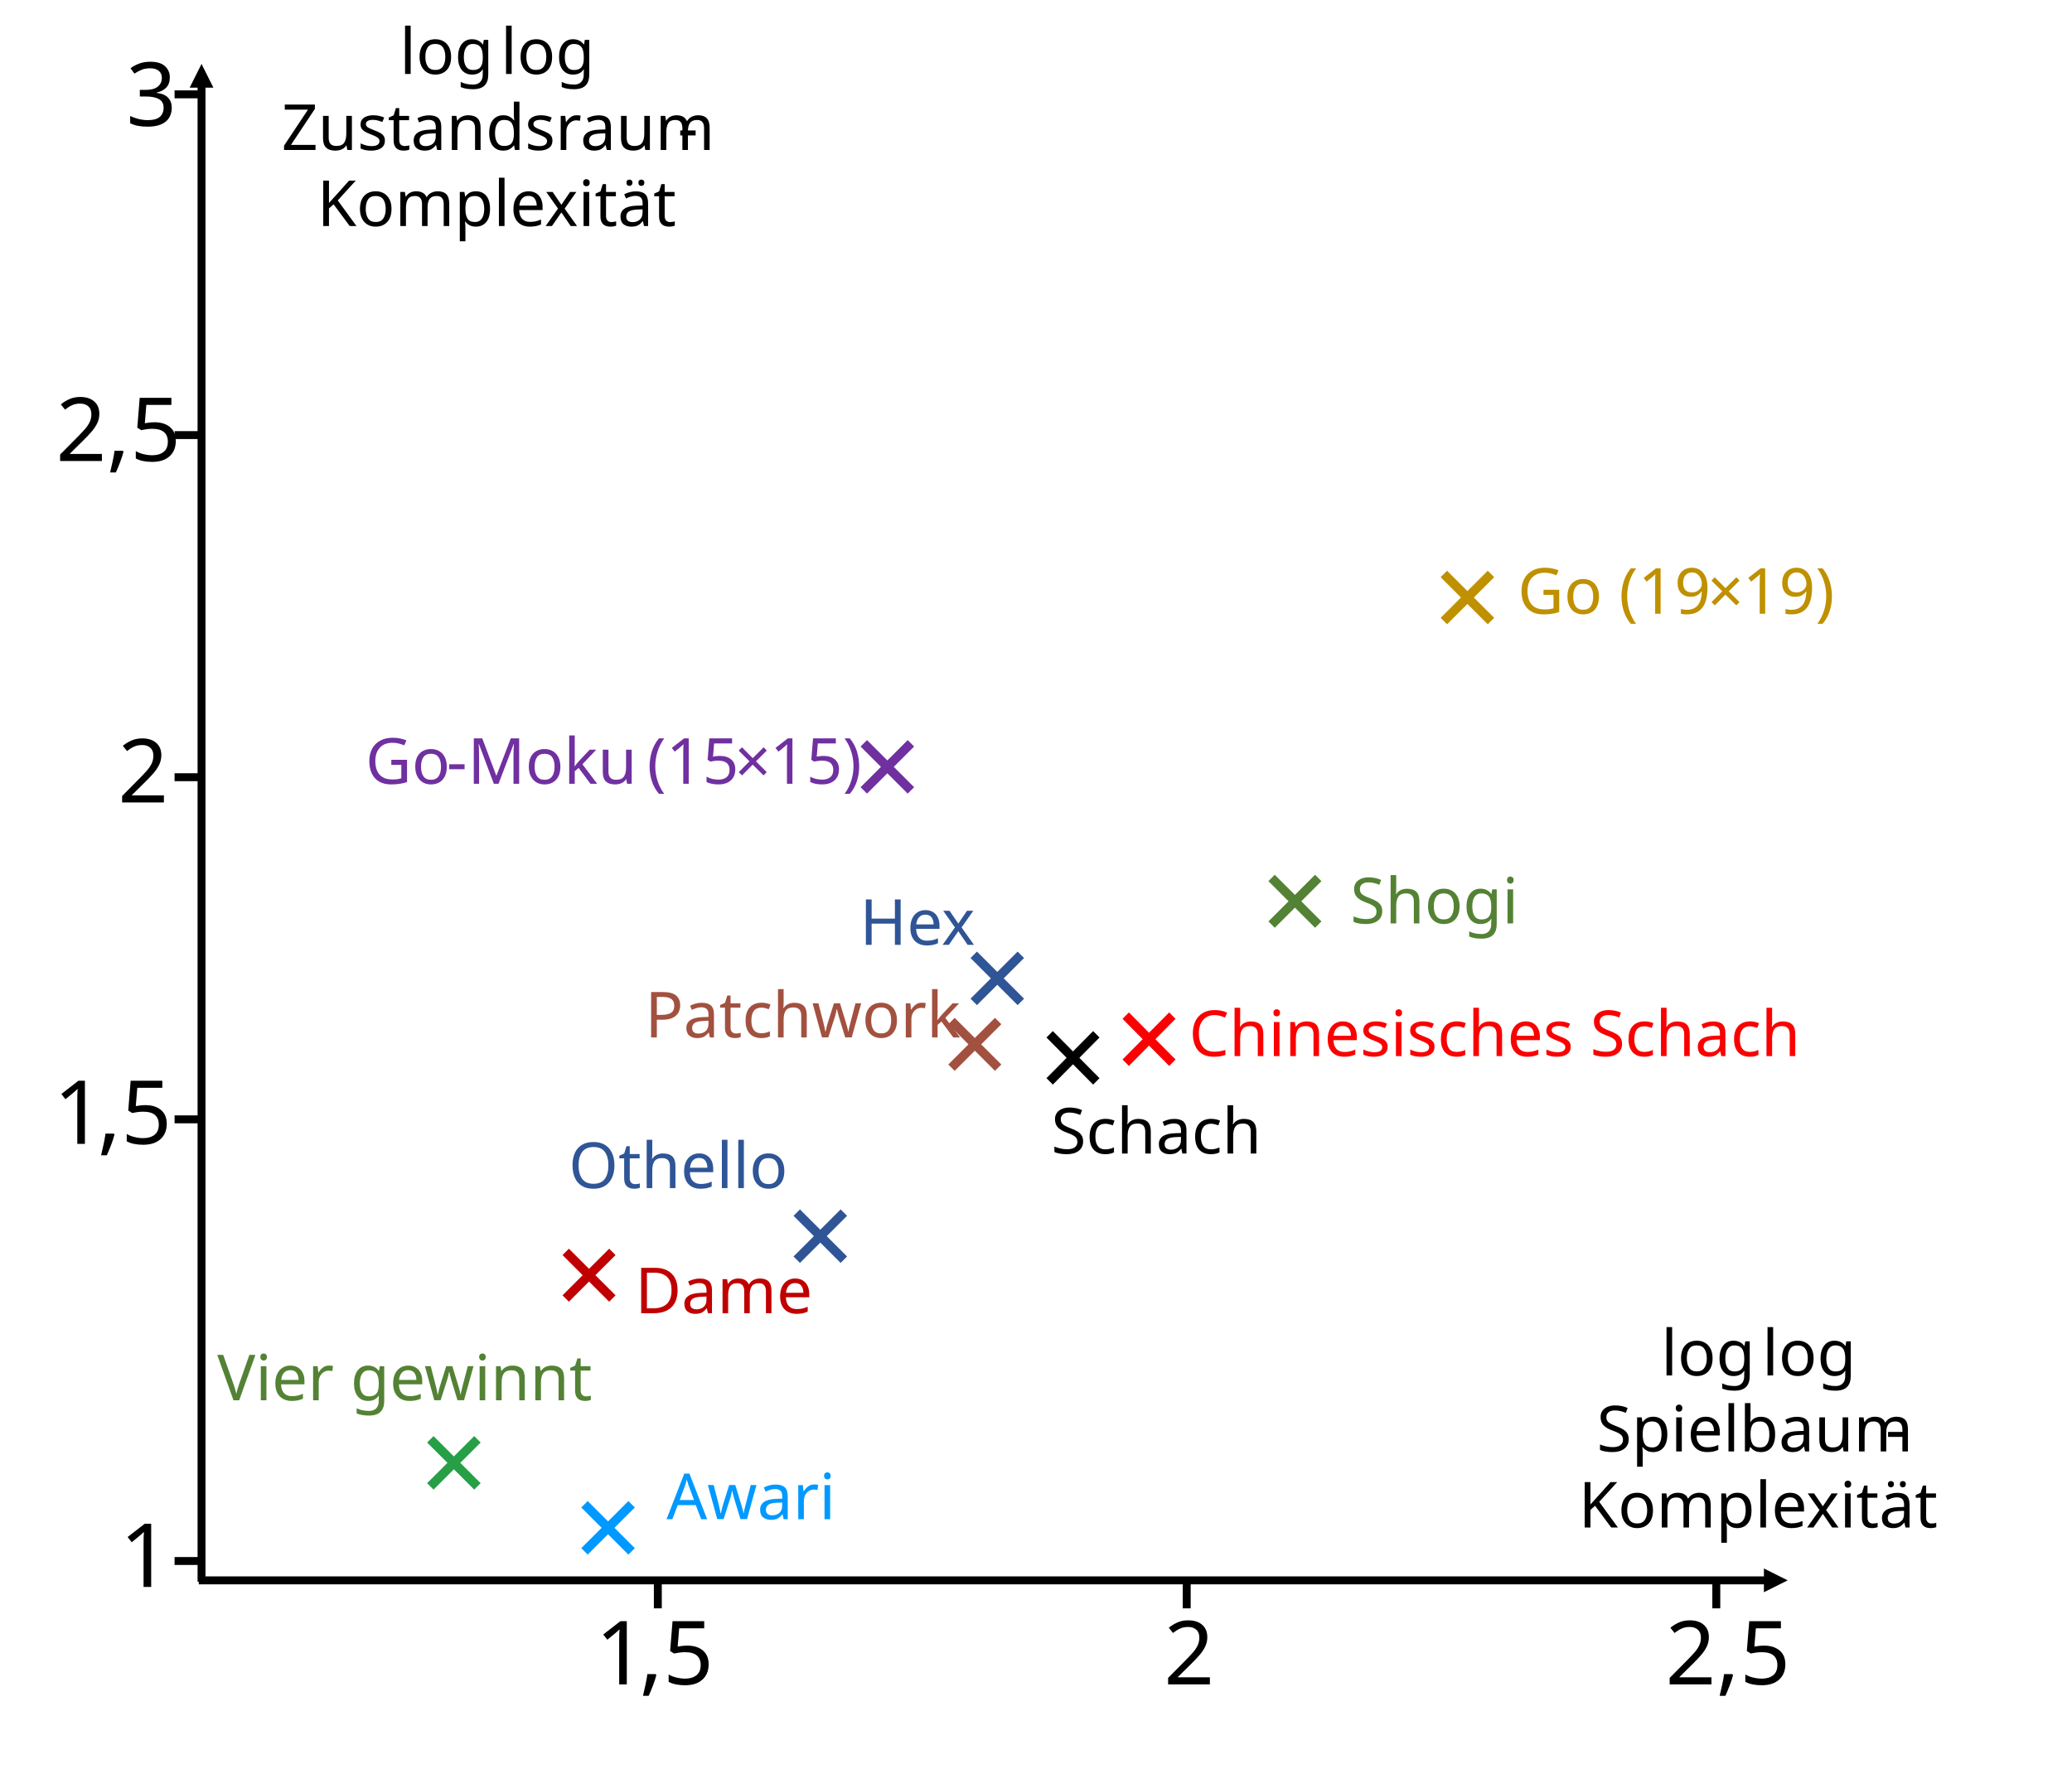
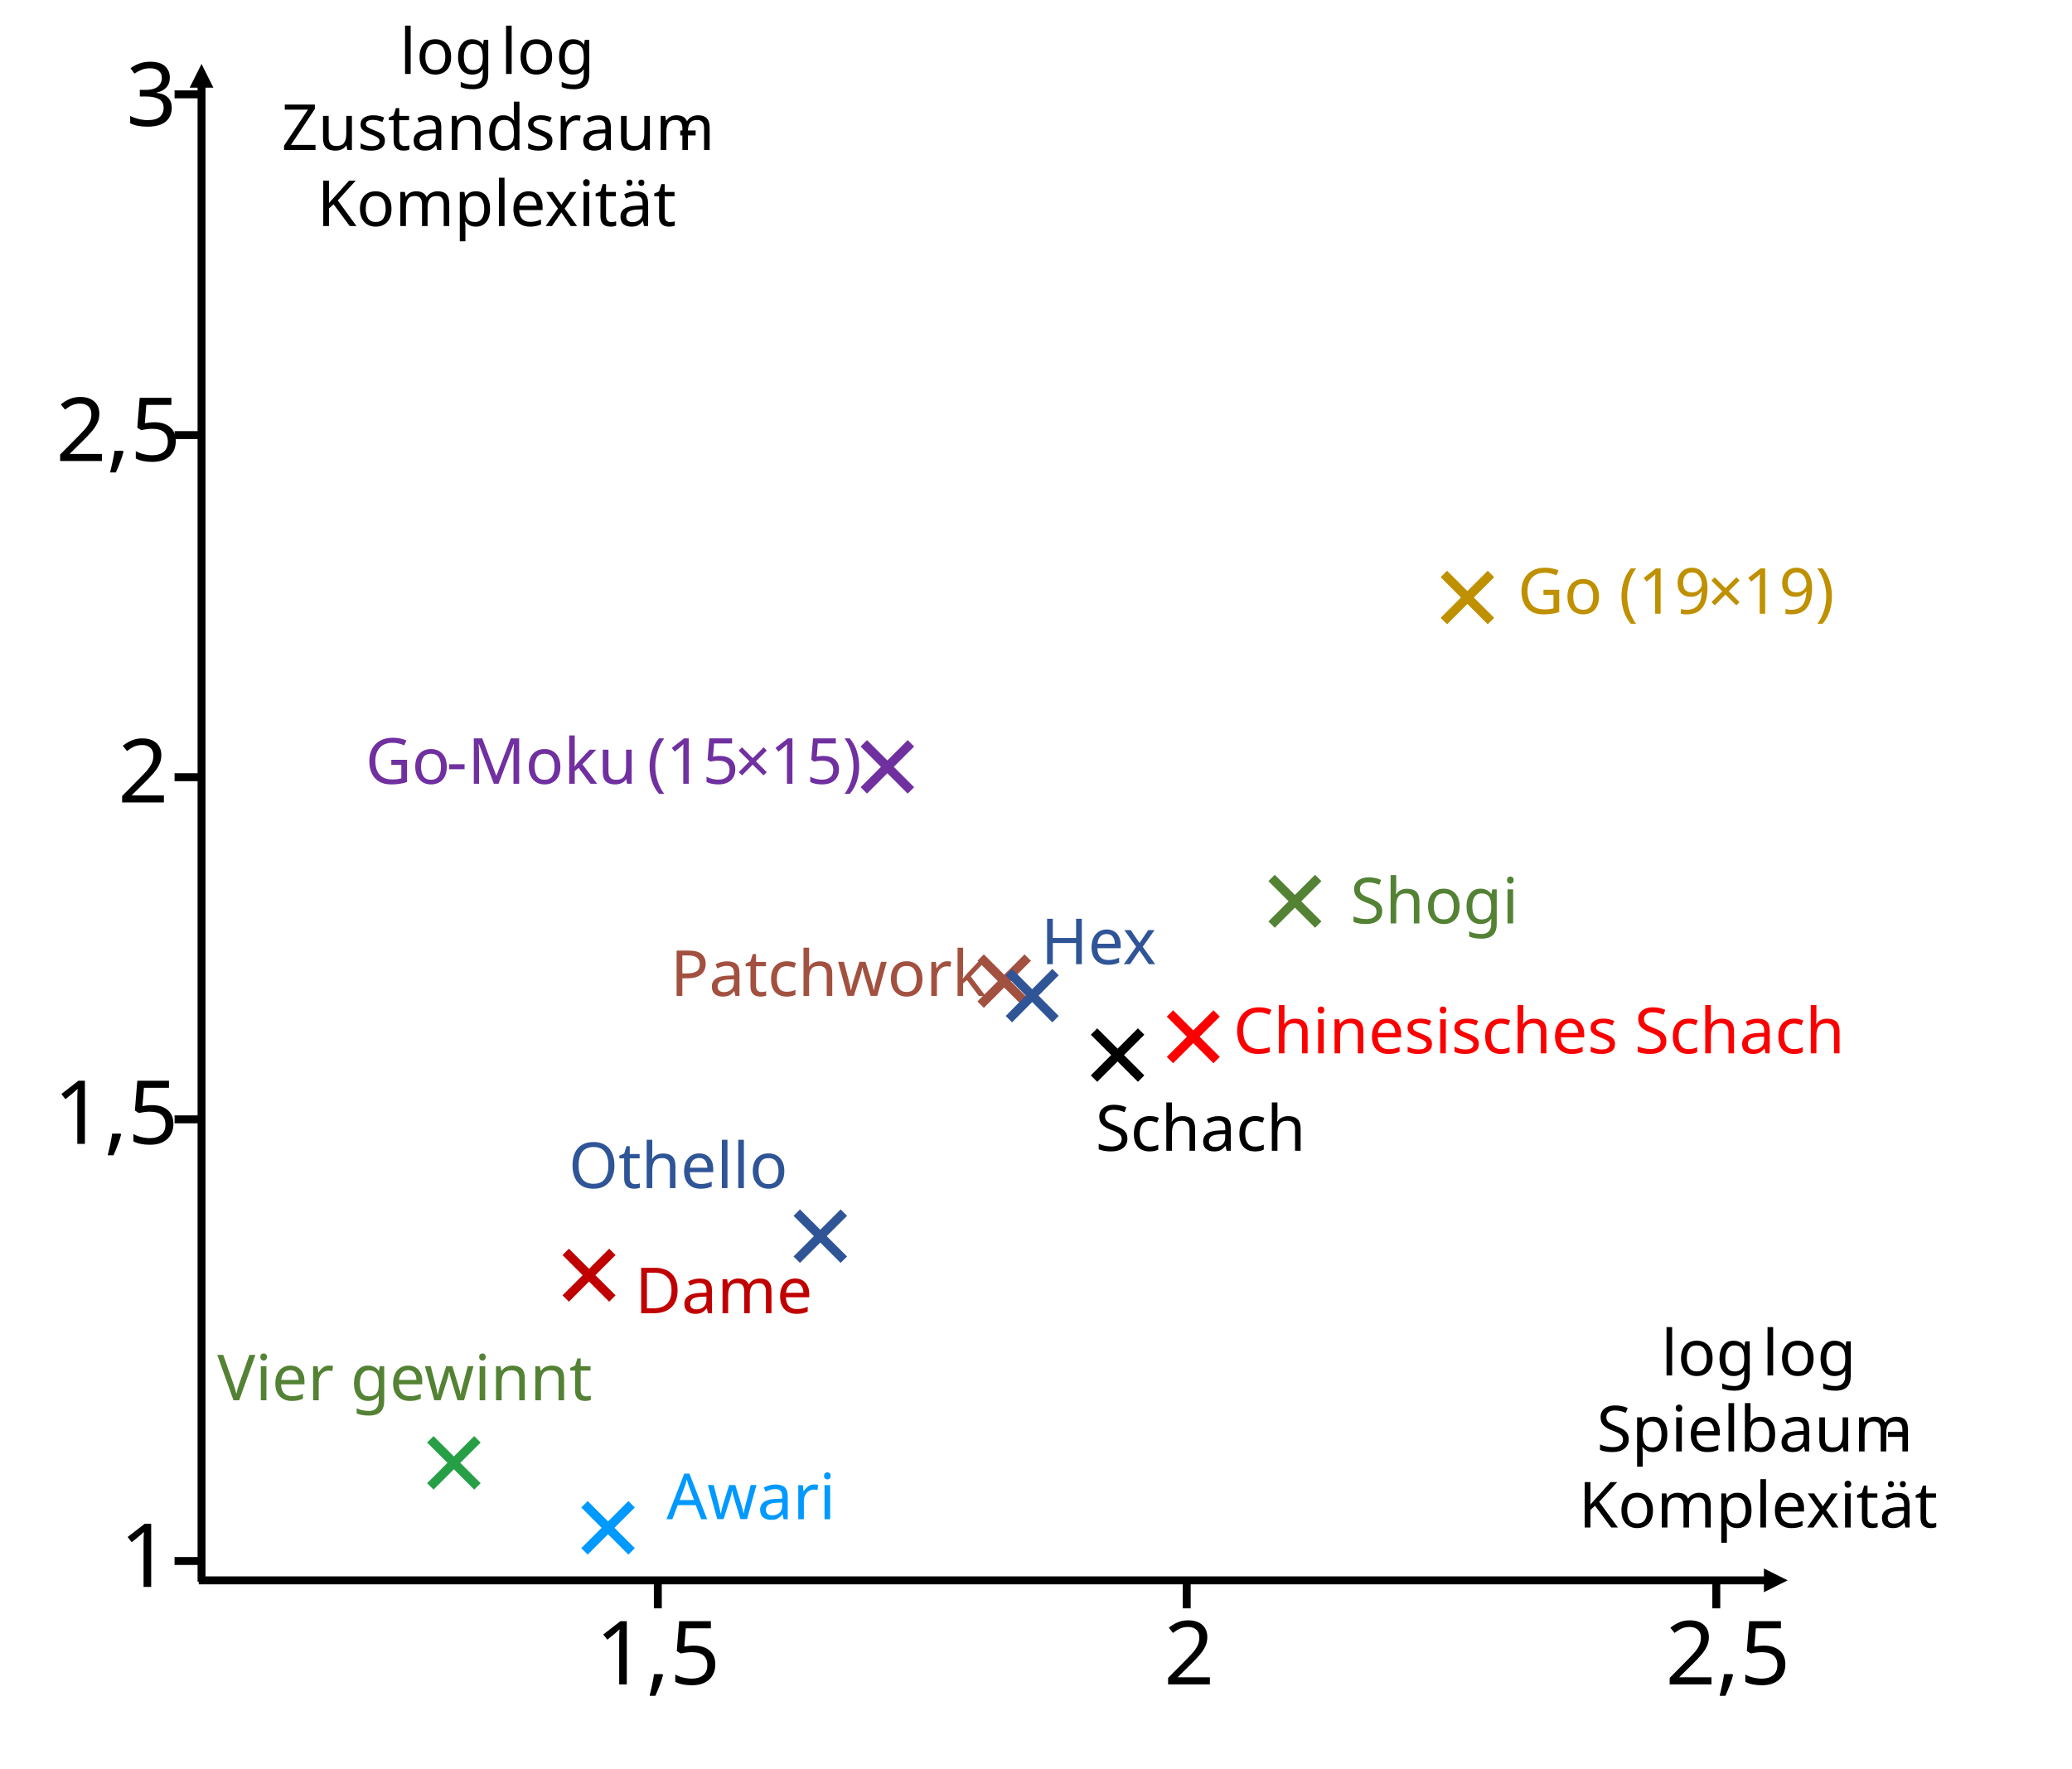
<svg xmlns="http://www.w3.org/2000/svg" width="2997" height="2559" xml:space="preserve" overflow="hidden">
  <g transform="translate(-674 -20)">
    <path d="M5.729-9.41564e-07 5.73 2167.29-5.729 2167.29-5.729 9.41564e-07ZM17.188 2161.56 0 2195.93-17.187 2161.56Z" transform="matrix(1 0 0 -1 965.5 2308.43)" />
    <path d="M961.5 2300.77 3231.1 2300.77 3231.1 2312.23 961.5 2312.23ZM3225.37 2289.31 3259.75 2306.5 3225.37 2323.69Z" />
    <text font-family="CMU Serif,CMU Serif_MSFontService,sans-serif" font-weight="500" font-size="128" transform="matrix(1 0 0 1 847.229 2316)">1</text>
-     <text font-family="CMU Serif,CMU Serif_MSFontService,sans-serif" font-weight="500" font-size="128" transform="matrix(1 0 0 1 751.377 1675)">1</text>
-     <text font-family="CMU Serif,CMU Serif_MSFontService,sans-serif" font-weight="500" font-size="128" transform="matrix(1 0 0 1 814.971 1675)">,5</text>
+     <text font-family="CMU Serif,CMU Serif_MSFontService,sans-serif" font-weight="500" font-size="128" transform="matrix(1 0 0 1 751.377 1675)">1,5</text>
    <text font-family="CMU Serif,CMU Serif_MSFontService,sans-serif" font-weight="500" font-size="128" transform="matrix(1 0 0 1 844.51 1181)">2</text>
    <text font-family="CMU Serif,CMU Serif_MSFontService,sans-serif" font-weight="500" font-size="128" transform="matrix(1 0 0 1 754.839 687)">2,5</text>
    <text font-family="CMU Serif,CMU Serif_MSFontService,sans-serif" font-weight="500" font-size="128" transform="matrix(1 0 0 1 856.525 202)">3</text>
    <path d="M926.5 2278.5 966.997 2278.5" stroke="#000000" stroke-width="11.458" stroke-miterlimit="8" fill="none" fill-rule="evenodd" />
    <path d="M926.5 1639.5 966.997 1639.5" stroke="#000000" stroke-width="11.458" stroke-miterlimit="8" fill="none" fill-rule="evenodd" />
    <path d="M926.5 1144.5 966.997 1144.5" stroke="#000000" stroke-width="11.458" stroke-miterlimit="8" fill="none" fill-rule="evenodd" />
    <path d="M926.5 649.5 966.997 649.5" stroke="#000000" stroke-width="11.458" stroke-miterlimit="8" fill="none" fill-rule="evenodd" />
    <path d="M926.5 156.5 966.997 156.5" stroke="#000000" stroke-width="11.458" stroke-miterlimit="8" fill="none" fill-rule="evenodd" />
    <text font-family="CMU Serif,CMU Serif_MSFontService,sans-serif" font-weight="500" font-size="92" transform="matrix(1 0 0 1 1252.07 127)">log </text>
    <text font-family="CMU Serif,CMU Serif_MSFontService,sans-serif" font-weight="500" font-size="92" transform="matrix(1 0 0 1 1398.16 127)">log</text>
    <text font-family="CMU Serif,CMU Serif_MSFontService,sans-serif" font-weight="500" font-size="92" transform="matrix(1 0 0 1 1081.34 237)">Zustandsraum</text>
    <text font-family="CMU Serif,CMU Serif_MSFontService,sans-serif" font-weight="500" font-size="92" transform="matrix(1 0 0 1 1654.26 237)">-</text>
    <text font-family="CMU Serif,CMU Serif_MSFontService,sans-serif" font-weight="500" font-size="92" transform="matrix(1 0 0 1 1132.63 347)">Komplexität</text>
    <text font-family="CMU Serif,CMU Serif_MSFontService,sans-serif" font-weight="500" font-size="92" transform="matrix(1 0 0 1 3076.7 2010)">log </text>
    <text font-family="CMU Serif,CMU Serif_MSFontService,sans-serif" font-weight="500" font-size="92" transform="matrix(1 0 0 1 3222.8 2010)">log</text>
    <text font-family="CMU Serif,CMU Serif_MSFontService,sans-serif" font-weight="500" font-size="92" transform="matrix(1 0 0 1 2983.62 2120)">Spielbaum</text>
    <text font-family="CMU Serif,CMU Serif_MSFontService,sans-serif" font-weight="500" font-size="92" transform="matrix(1 0 0 1 3401.27 2120)">-</text>
    <text font-family="CMU Serif,CMU Serif_MSFontService,sans-serif" font-weight="500" font-size="92" transform="matrix(1 0 0 1 2957.26 2230)">Komplexität</text>
-     <text font-family="CMU Serif,CMU Serif_MSFontService,sans-serif" font-weight="500" font-size="128" transform="matrix(1 0 0 1 1535.18 2457)">1</text>
-     <text font-family="CMU Serif,CMU Serif_MSFontService,sans-serif" font-weight="500" font-size="128" transform="matrix(1 0 0 1 1598.77 2457)">,5</text>
+     <text font-family="CMU Serif,CMU Serif_MSFontService,sans-serif" font-weight="500" font-size="128" transform="matrix(1 0 0 1 1535.18 2457)">1,5</text>
    <text font-family="CMU Serif,CMU Serif_MSFontService,sans-serif" font-weight="500" font-size="128" transform="matrix(1 0 0 1 2357.44 2457)">2</text>
    <text font-family="CMU Serif,CMU Serif_MSFontService,sans-serif" font-weight="500" font-size="128" transform="matrix(1 0 0 1 3082.92 2457)">2,5</text>
    <path d="M1625.5 2306.5 1625.5 2347" stroke="#000000" stroke-width="11.458" stroke-miterlimit="8" fill="none" fill-rule="evenodd" />
    <path d="M2390.5 2306.5 2390.5 2347" stroke="#000000" stroke-width="11.458" stroke-miterlimit="8" fill="none" fill-rule="evenodd" />
    <path d="M3156.5 2306.5 3156.5 2347" stroke="#000000" stroke-width="11.458" stroke-miterlimit="8" fill="none" fill-rule="evenodd" />
-     <text fill="#A25140" font-family="CMU Serif,CMU Serif_MSFontService,sans-serif" font-weight="500" font-size="92" transform="matrix(1 0 0 1 1606.88 1521)">Patchwork</text>
+     <text fill="#A25140" font-family="CMU Serif,CMU Serif_MSFontService,sans-serif" font-weight="500" font-size="92" transform="matrix(1 0 0 1 1643.76 1461)">Patchwork</text>
    <g>
      <g>
        <g>
-           <path d="M90.35 22.858 81.141 13.65 52 42.792 22.858 13.65 13.65 22.858 42.792 52 13.65 81.141 22.858 90.35 52 61.208 81.141 90.35 90.35 81.141 61.208 52Z" fill="#A25140" transform="matrix(1 0 0 1 2032 1479)" />
+           <path d="M91.219 23.078 81.922 13.781 52.5 43.203 23.078 13.781 13.781 23.078 43.203 52.5 13.781 81.922 23.078 91.219 52.5 61.797 81.922 91.219 91.219 81.922 61.797 52.5Z" fill="#A25140" transform="matrix(1 0 0 1 2074 1387)" />
        </g>
      </g>
    </g>
    <g>
      <g>
        <g>
-           <path d="M90.35 22.858 81.142 13.65 52 42.792 22.858 13.65 13.65 22.858 42.792 52 13.65 81.142 22.858 90.35 52 61.208 81.142 90.35 90.35 81.142 61.208 52Z" transform="matrix(1 0 0 1.00961 2174 1498)" />
+           <path d="M91.219 23.078 81.922 13.781 52.5 43.203 23.078 13.781 13.781 23.078 43.203 52.5 13.781 81.922 23.078 91.219 52.5 61.797 81.922 91.219 91.219 81.922 61.797 52.5Z" transform="matrix(1 0 0 1 2238 1494)" />
        </g>
      </g>
    </g>
-     <text font-family="CMU Serif,CMU Serif_MSFontService,sans-serif" font-weight="500" font-size="92" transform="matrix(1 0 0 1 2194.46 1689)">Schach</text>
+     <text font-family="CMU Serif,CMU Serif_MSFontService,sans-serif" font-weight="500" font-size="92" transform="matrix(1 0 0 1 2258.51 1685)">Schach</text>
    <g>
      <g>
        <g>
-           <path d="M90.35 22.858 81.142 13.65 52 42.792 22.858 13.65 13.65 22.858 42.792 52 13.65 81.142 22.858 90.35 52 61.208 81.142 90.35 90.35 81.142 61.208 52Z" fill="#FA0000" transform="matrix(1 0 0 1.00962 2284 1471)" />
+           <path d="M2438.35 1490.86 2429.14 1481.65 2400 1510.79 2370.86 1481.65 2361.65 1490.86 2390.79 1520 2361.65 1549.14 2370.86 1558.35 2400 1529.21 2429.14 1558.35 2438.35 1549.14 2409.21 1520Z" fill="#FA0000" />
        </g>
      </g>
    </g>
-     <text fill="#FA0000" font-family="CMU Serif,CMU Serif_MSFontService,sans-serif" font-weight="500" font-size="92" transform="matrix(1 0 0 1 2393.75 1548)">Chinesisches Schach</text>
+     <text fill="#FA0000" font-family="CMU Serif,CMU Serif_MSFontService,sans-serif" font-weight="500" font-size="92" transform="matrix(1 0 0 1 2457.81 1544)">Chinesisches Schach</text>
    <g>
      <g>
        <g>
-           <path d="M2155.22 1406.08 2145.92 1396.78 2116.5 1426.2 2087.08 1396.78 2077.78 1406.08 2107.2 1435.5 2077.78 1464.92 2087.08 1474.22 2116.5 1444.8 2145.92 1474.22 2155.22 1464.92 2125.8 1435.5Z" fill="#2F5597" />
+           <path d="M90.35 22.858 81.141 13.65 52 42.792 22.858 13.65 13.65 22.858 42.792 52 13.65 81.141 22.858 90.35 52 61.208 81.141 90.35 90.35 81.141 61.208 52Z" fill="#2F5597" transform="matrix(1 0 0 1.00962 2115 1408)" />
        </g>
      </g>
    </g>
-     <text fill="#2F5597" font-family="CMU Serif,CMU Serif_MSFontService,sans-serif" font-weight="500" font-size="92" transform="matrix(1 0 0 1 1917.54 1387)">Hex</text>
+     <text fill="#2F5597" font-family="CMU Serif,CMU Serif_MSFontService,sans-serif" font-weight="500" font-size="92" transform="matrix(1 0 0 1 2179.62 1415)">Hex</text>
    <text fill="#548235" font-family="CMU Serif,CMU Serif_MSFontService,sans-serif" font-weight="500" font-size="92" transform="matrix(1 0 0 1 2627.11 1356)">Shogi</text>
    <g>
      <g>
        <g>
          <path d="M2585.35 1294.86 2576.14 1285.65 2547 1314.79 2517.86 1285.65 2508.65 1294.86 2537.79 1324 2508.65 1353.14 2517.86 1362.35 2547 1333.21 2576.14 1362.35 2585.35 1353.14 2556.21 1324Z" fill="#548235" />
        </g>
      </g>
    </g>
    <g>
      <g>
        <g>
          <path d="M91.219 23.078 81.922 13.781 52.5 43.203 23.078 13.781 13.781 23.078 43.203 52.5 13.781 81.922 23.078 91.219 52.5 61.797 81.922 91.219 91.219 81.922 61.797 52.5Z" fill="#BF9000" transform="matrix(1 0 0 1 2744 832)" />
        </g>
      </g>
    </g>
    <text fill="#BF9000" font-family="CMU Serif,CMU Serif_MSFontService,sans-serif" font-weight="500" font-size="92" transform="matrix(1 0 0 1 2869.14 908)">Go (19</text>
    <text fill="#BF9000" font-family="Cambria,Cambria_MSFontService,sans-serif" font-weight="400" font-size="92" transform="matrix(1 0 0 1 3143.57 908)">×</text>
    <text fill="#BF9000" font-family="CMU Serif,CMU Serif_MSFontService,sans-serif" font-weight="500" font-size="92" transform="matrix(1 0 0 1 3194.56 908)">19)</text>
    <g>
      <g>
        <g>
          <path d="M91.219 23.078 81.922 13.781 52.5 43.203 23.078 13.781 13.781 23.078 43.203 52.5 13.781 81.922 23.078 91.219 52.5 61.797 81.922 91.219 91.219 81.922 61.797 52.5Z" fill="#7030A0" transform="matrix(1 0 0 1 1905 1077)" />
        </g>
      </g>
    </g>
    <text fill="#7030A0" font-family="CMU Serif,CMU Serif_MSFontService,sans-serif" font-weight="500" font-size="92" transform="matrix(1 0 0 1 1202.59 1154)">Go</text>
    <text fill="#7030A0" font-family="CMU Serif,CMU Serif_MSFontService,sans-serif" font-weight="500" font-size="92" transform="matrix(1 0 0 1 1320.04 1154)">-</text>
    <text fill="#7030A0" font-family="CMU Serif,CMU Serif_MSFontService,sans-serif" font-weight="500" font-size="92" transform="matrix(1 0 0 1 1350.4 1154)">Moku</text>
    <text fill="#7030A0" font-family="CMU Serif,CMU Serif_MSFontService,sans-serif" font-weight="500" font-size="92" transform="matrix(1 0 0 1 1609.93 1154)">(15</text>
    <text fill="#7030A0" font-family="Cambria,Cambria_MSFontService,sans-serif" font-weight="400" font-size="92" transform="matrix(1 0 0 1 1736.55 1154)">×</text>
    <text fill="#7030A0" font-family="CMU Serif,CMU Serif_MSFontService,sans-serif" font-weight="500" font-size="92" transform="matrix(1 0 0 1 1787.54 1154)">15)</text>
    <g>
      <g>
        <g>
          <path d="M1369.22 2107.08 1359.92 2097.78 1330.5 2127.2 1301.08 2097.78 1291.78 2107.08 1321.2 2136.5 1291.78 2165.92 1301.08 2175.22 1330.5 2145.8 1359.92 2175.22 1369.22 2165.92 1339.8 2136.5Z" fill="#279F46" />
        </g>
      </g>
    </g>
    <text fill="#548235" font-family="CMU Serif,CMU Serif_MSFontService,sans-serif" font-weight="500" font-size="92" transform="matrix(1 0 0 1 988.242 2046)">Vier gewinnt</text>
    <g>
      <g>
        <g>
          <path d="M1592.22 2201.08 1582.92 2191.78 1553.5 2221.2 1524.08 2191.78 1514.78 2201.08 1544.2 2230.5 1514.78 2259.92 1524.08 2269.22 1553.5 2239.8 1582.92 2269.22 1592.22 2259.92 1562.8 2230.5Z" fill="#0099FF" />
        </g>
      </g>
    </g>
    <text fill="#0099FF" font-family="CMU Serif,CMU Serif_MSFontService,sans-serif" font-weight="500" font-size="92" transform="matrix(1 0 0 1 1638.11 2218)">Awari</text>
    <g>
      <g>
        <g>
          <path d="M1564.35 1835.86 1555.14 1826.65 1526 1855.79 1496.86 1826.65 1487.65 1835.86 1516.79 1865 1487.65 1894.14 1496.86 1903.35 1526 1874.21 1555.14 1903.35 1564.35 1894.14 1535.21 1865Z" fill="#C00000" />
        </g>
      </g>
    </g>
    <text fill="#C00000" font-family="CMU Serif,CMU Serif_MSFontService,sans-serif" font-weight="500" font-size="92" transform="matrix(1 0 0 1 1592.52 1920)">Dame</text>
    <text fill="#2F5597" font-family="CMU Serif,CMU Serif_MSFontService,sans-serif" font-weight="500" font-size="92" transform="matrix(1 0 0 1 1496.5 1739)">Othello</text>
    <g>
      <g>
        <g>
          <path d="M91.219 23.078 81.922 13.781 52.5 43.203 23.078 13.781 13.781 23.078 43.203 52.5 13.781 81.922 23.078 91.219 52.5 61.797 81.922 91.219 91.219 81.922 61.797 52.5Z" fill="#2F5597" transform="matrix(1 0 0 1 1808 1756)" />
        </g>
      </g>
    </g>
  </g>
</svg>
